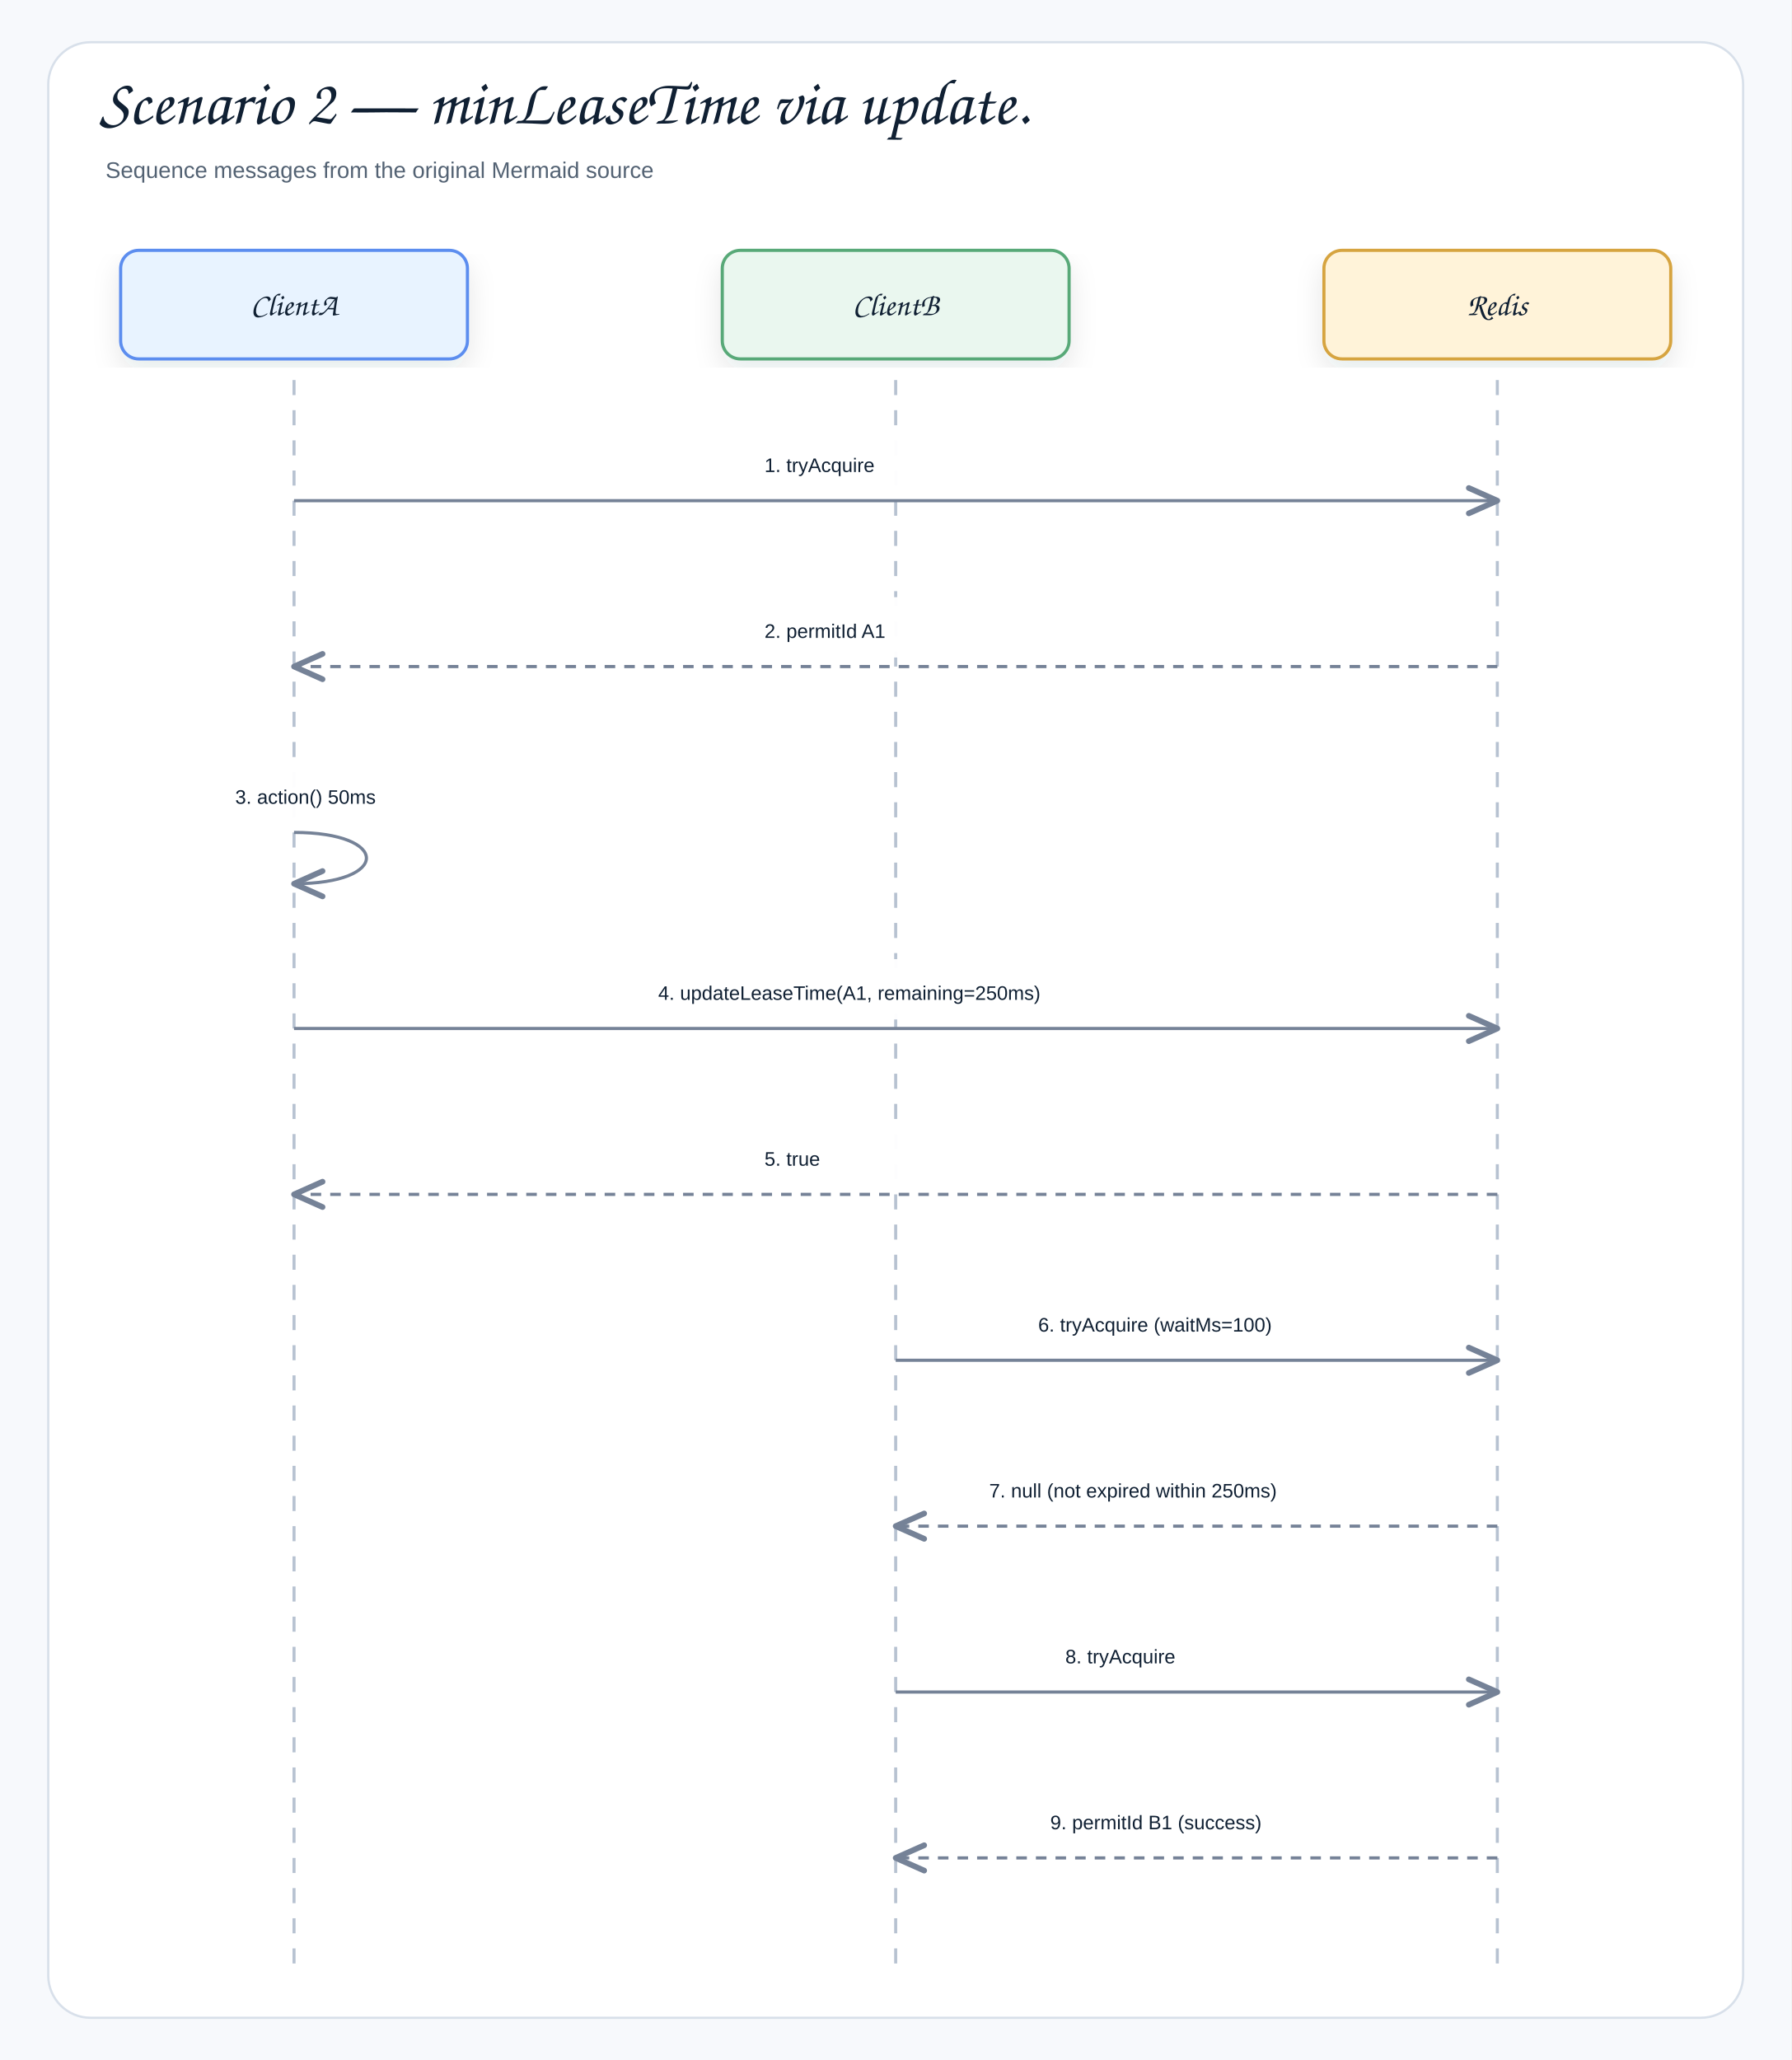
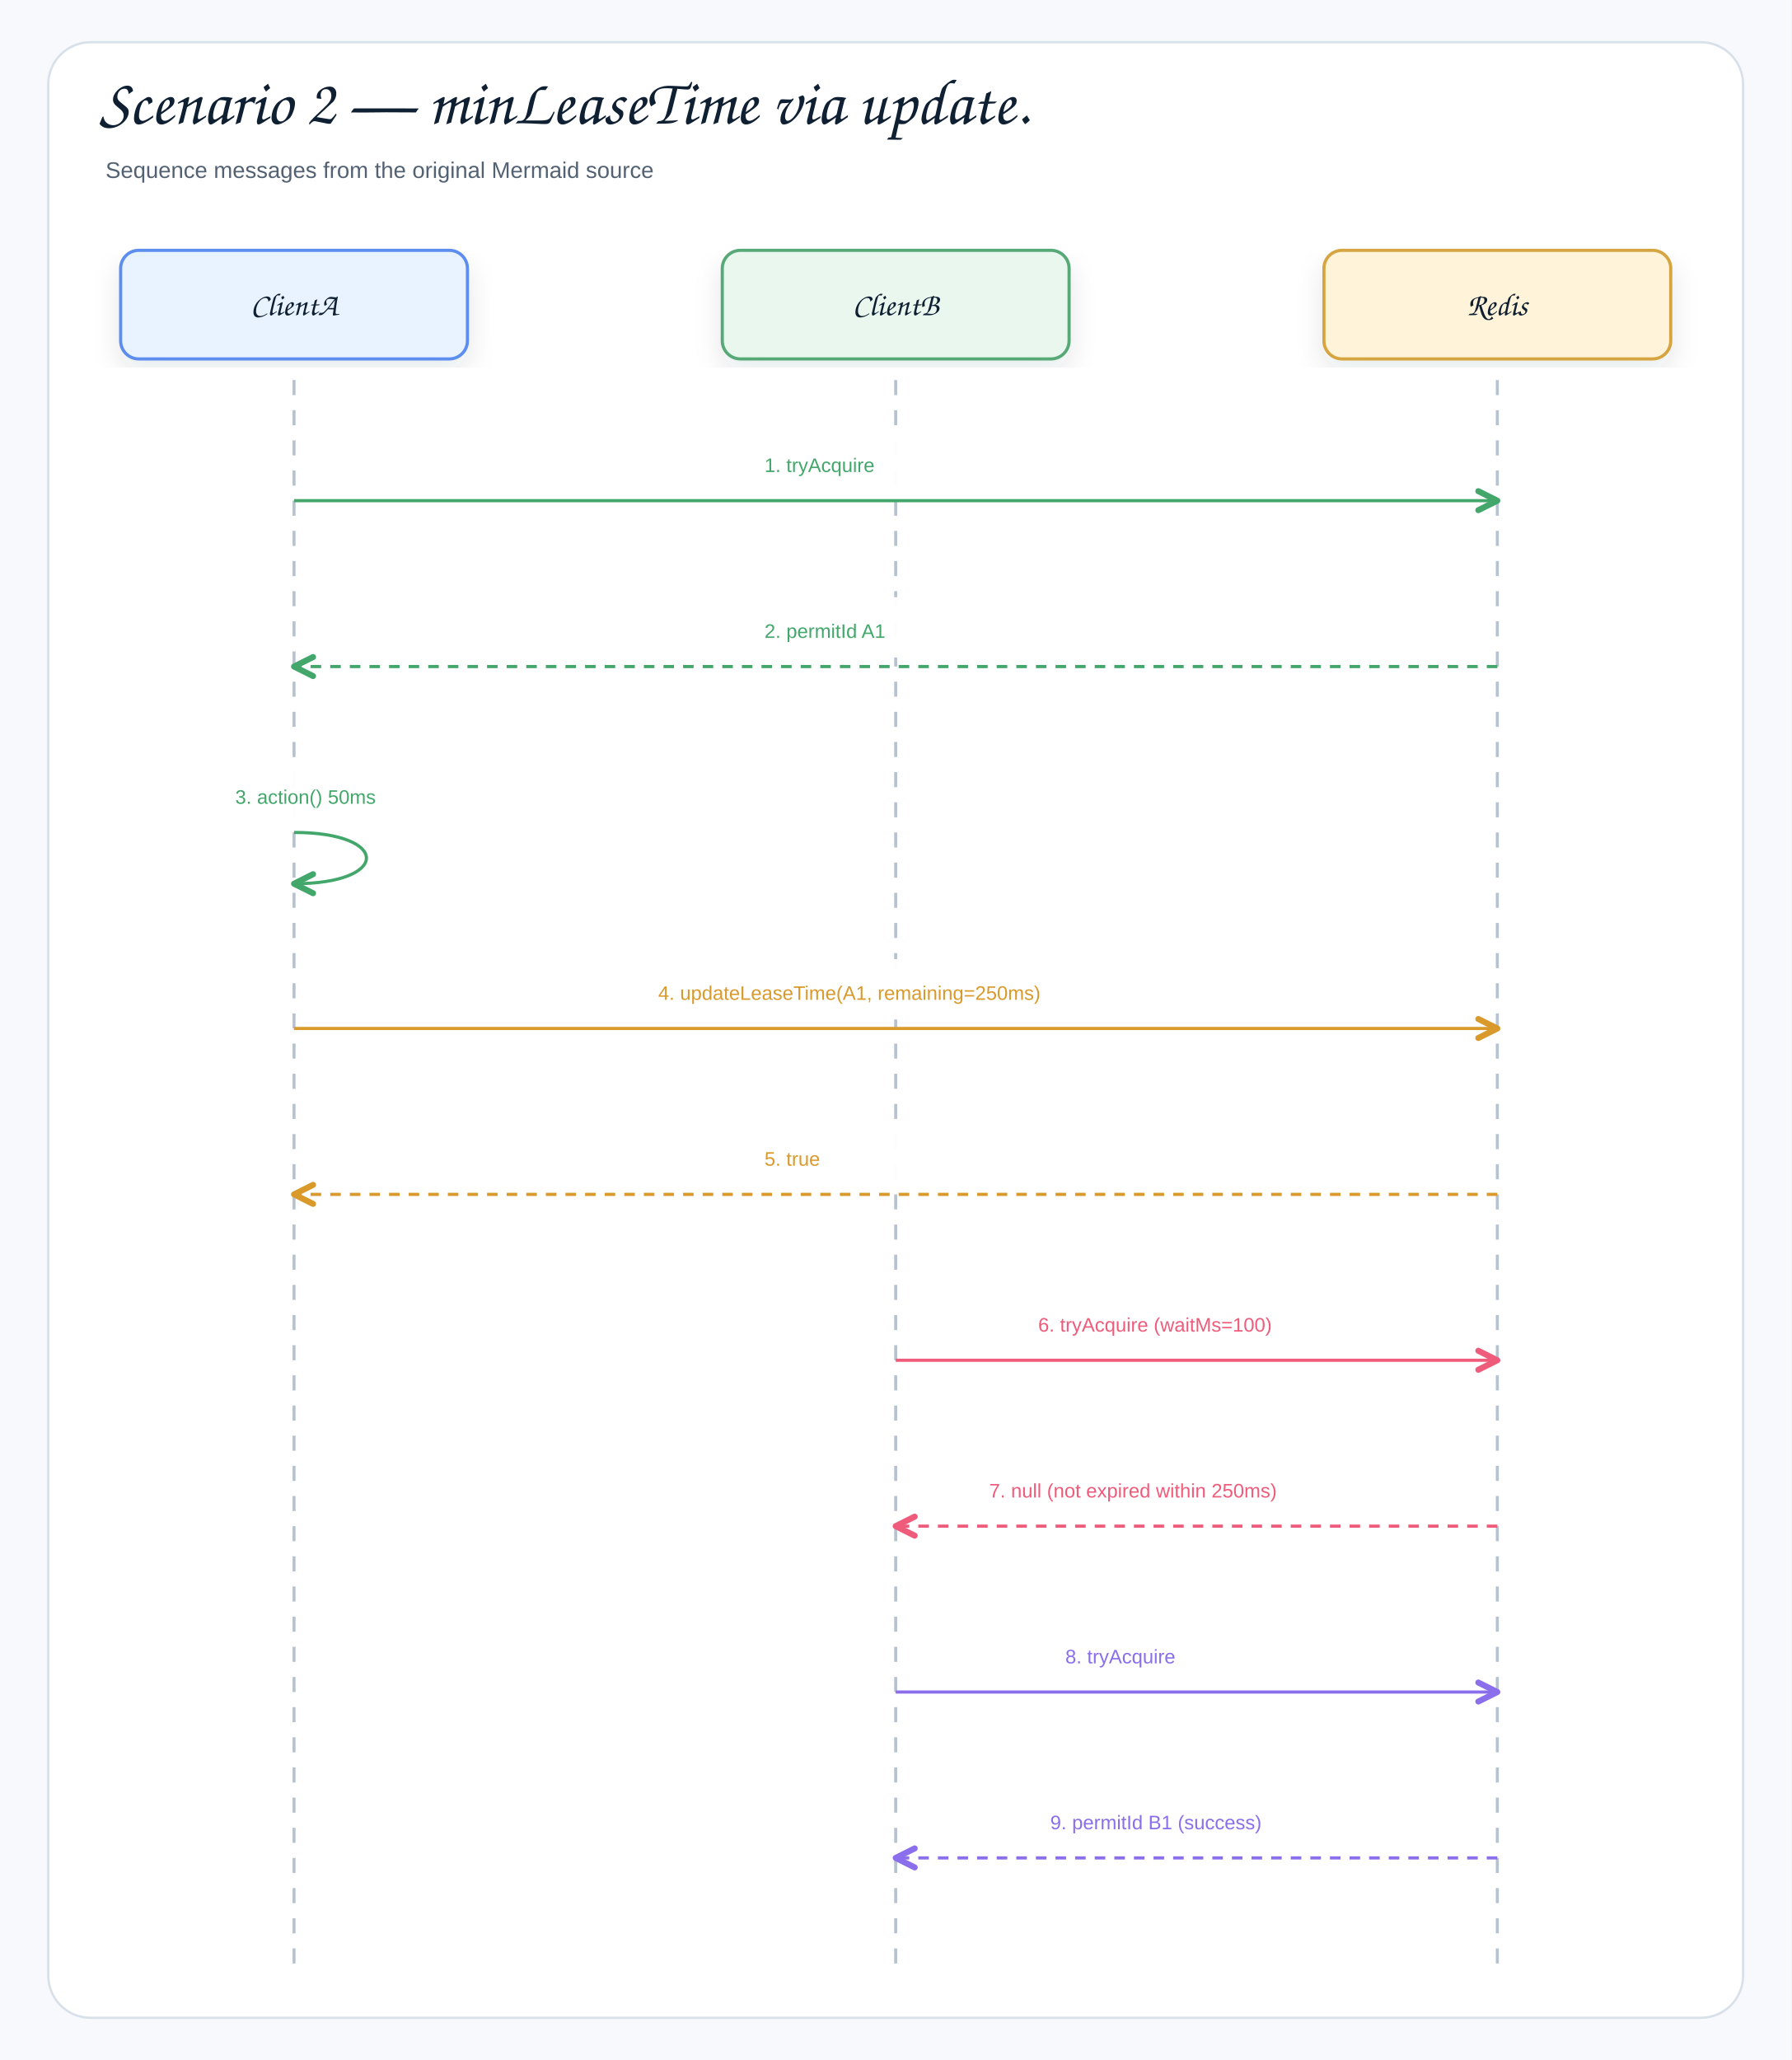
<svg xmlns="http://www.w3.org/2000/svg" width="1188" height="1366" viewBox="0 0 1188 1366" role="img" aria-label="Scenario 2 — minLeaseTime via updateLeaseTime">
  <defs>
    <filter id="shadow" x="-8%" y="-8%" width="116%" height="116%">
      <feDropShadow dx="0" dy="8" stdDeviation="9" flood-color="#1f2937" flood-opacity="0.10" />
    </filter>
    <marker id="openArrow" markerWidth="12" markerHeight="10" refX="10" refY="5" orient="auto" markerUnits="strokeWidth">
      <path d="M 1 1 L 10 5 L 1 9" fill="none" stroke="#758297" stroke-width="1.8" stroke-linecap="round" stroke-linejoin="round" />
    </marker>
    <marker id="inherit" markerWidth="14" markerHeight="12" refX="12" refY="6" orient="auto" markerUnits="strokeWidth">
      <path d="M 0 1 L 12 6 L 0 11 Z" fill="#ffffff" stroke="#758297" stroke-width="1.8" />
    </marker>
    <style>
    .canvas{fill:#f7f9fc}.frame{fill:#fff;stroke:#d8e0ea;stroke-width:1.5}
    .title{font-family:"Architects Daughter","Comic Mono","Comic Sans MS","Comic Sans",cursive;font-size:43px;font-weight:400;fill:#102033}
    .subtitle{font-family:"Comic Mono","Comic Sans MS","Comic Sans","Comic Neue",Arial,sans-serif;font-size:15px;font-weight:400;fill:#536273}
    .label{font-family:"Architects Daughter","Comic Mono","Comic Sans MS","Comic Sans",cursive;font-size:25px;font-weight:400;fill:#102033}
    .smallLabel{font-family:"Architects Daughter","Comic Mono","Comic Sans MS","Comic Sans",cursive;font-size:21px;font-weight:400;fill:#102033}
    .mono{font-family:"Comic Mono","Comic Sans MS","Comic Sans","Comic Neue",Arial,sans-serif;font-size:12px;font-weight:400;fill:#102033}
    .small{font-family:"Comic Mono","Comic Sans MS","Comic Sans","Comic Neue",Arial,sans-serif;font-size:12px;font-weight:400;fill:#536273}
    .strong{font-family:"Comic Mono","Comic Sans MS","Comic Sans","Comic Neue",Arial,sans-serif;font-size:13px;font-weight:400;fill:#102033}
    .card{stroke-width:2.1;filter:url(#shadow)}.compartment{stroke-width:1.5;fill:none}
    .line{stroke:#758297;stroke-width:2.1;fill:none;marker-end:url(#openArrow)}
    .plainLine{stroke:#758297;stroke-width:2.1;fill:none}
    .dashed{stroke:#758297;stroke-width:2.1;stroke-dasharray:7 6;fill:none;marker-end:url(#openArrow)}
    .inheritLine{stroke:#758297;stroke-width:2.2;fill:none;marker-end:url(#inherit)}
    .implLine{stroke:#758297;stroke-width:2.2;stroke-dasharray:8 7;fill:none;marker-end:url(#inherit)}
  </style>
+     <marker id="semanticArrow-neutral" markerWidth="8" markerHeight="8" refX="7" refY="4" orient="auto" markerUnits="strokeWidth">
+       <path d="M 1 1 L 7 4 L 1 7" fill="none" stroke="#758297" stroke-width="1.9" stroke-linecap="round" stroke-linejoin="round" />
+     </marker>
+     <marker id="semanticArrow-leader" markerWidth="8" markerHeight="8" refX="7" refY="4" orient="auto" markerUnits="strokeWidth">
+       <path d="M 1 1 L 7 4 L 1 7" fill="none" stroke="#43A76B" stroke-width="1.9" stroke-linecap="round" stroke-linejoin="round" />
+     </marker>
+     <marker id="semanticArrow-skipped" markerWidth="8" markerHeight="8" refX="7" refY="4" orient="auto" markerUnits="strokeWidth">
+       <path d="M 1 1 L 7 4 L 1 7" fill="none" stroke="#EF5B7A" stroke-width="1.9" stroke-linecap="round" stroke-linejoin="round" />
+     </marker>
+     <marker id="semanticArrow-contention" markerWidth="8" markerHeight="8" refX="7" refY="4" orient="auto" markerUnits="strokeWidth">
+       <path d="M 1 1 L 7 4 L 1 7" fill="none" stroke="#D99A2B" stroke-width="1.9" stroke-linecap="round" stroke-linejoin="round" />
+     </marker>
+     <marker id="semanticArrow-reacquire" markerWidth="8" markerHeight="8" refX="7" refY="4" orient="auto" markerUnits="strokeWidth">
+       <path d="M 1 1 L 7 4 L 1 7" fill="none" stroke="#8B6EEB" stroke-width="1.9" stroke-linecap="round" stroke-linejoin="round" />
+     </marker>
  </defs>
  <rect class="canvas" width="1188" height="1366" />
  <rect class="frame" x="32" y="28" width="1124" height="1310" rx="28" />
  <text class="title" x="66" y="82">Scenario 2 — minLeaseTime via update.</text>
  <text class="subtitle" x="70" y="118">Sequence messages from the original Mermaid source</text>
  <rect class="card" x="80" y="166" width="230" height="72" rx="12" fill="#E8F3FF" stroke="#5B8DEF" />
  <text class="smallLabel" x="195" y="209" text-anchor="middle">ClientA</text>
  <line class="lifeline" x1="195" y1="252" x2="195" y2="1306" stroke="#b7c2d1" stroke-width="2" stroke-dasharray="10 10" />
  <rect class="card" x="479" y="166" width="230" height="72" rx="12" fill="#EAF7EF" stroke="#58A978" />
  <text class="smallLabel" x="594" y="209" text-anchor="middle">ClientB</text>
  <line class="lifeline" x1="594" y1="252" x2="594" y2="1306" stroke="#b7c2d1" stroke-width="2" stroke-dasharray="10 10" />
  <rect class="card" x="878" y="166" width="230" height="72" rx="12" fill="#FFF3D9" stroke="#D6A441" />
  <text class="smallLabel" x="993" y="209" text-anchor="middle">Redis</text>
  <line class="lifeline" x1="993" y1="252" x2="993" y2="1306" stroke="#b7c2d1" stroke-width="2" stroke-dasharray="10 10" />
  <rect x="489" y="286" width="210" height="40" rx="67" fill="#ffffff" opacity="0.97" />
-   <text class="strong" x="507" y="313" text-anchor="start">1. tryAcquire</text>
-   <path class="line" d="M195 332 L993 332" />
+   <text class="strong" x="507" y="313" text-anchor="start" style="fill:#43A76B">1. tryAcquire</text>
+   <path class="line" d="M195 332 L993 332" data-route-tone="leader" style="stroke:#43A76B;marker-end:url(#semanticArrow-leader)" />
  <rect x="489" y="396" width="210" height="40" rx="67" fill="#ffffff" opacity="0.97" />
-   <text class="strong" x="507" y="423" text-anchor="start">2. permitId A1</text>
-   <path class="dashed" d="M993 442 L195 442" />
+   <text class="strong" x="507" y="423" text-anchor="start" style="fill:#43A76B">2. permitId A1</text>
+   <path class="dashed" d="M993 442 L195 442" data-route-tone="leader" style="stroke:#43A76B;marker-end:url(#semanticArrow-leader)" />
  <rect x="138" y="506" width="210" height="40" rx="67" fill="#ffffff" opacity="0.97" />
-   <text class="strong" x="156" y="533" text-anchor="start">3. action() 50ms</text>
-   <path class="line" d="M195 552 C259 552 259 586 195 586" />
+   <text class="strong" x="156" y="533" text-anchor="start" style="fill:#43A76B">3. action() 50ms</text>
+   <path class="line" d="M195 552 C259 552 259 586 195 586" data-route-tone="leader" style="stroke:#43A76B;marker-end:url(#semanticArrow-leader)" />
  <rect x="418.5" y="636" width="351" height="40" rx="67" fill="#ffffff" opacity="0.97" />
-   <text class="strong" x="436.5" y="663" text-anchor="start">4. updateLeaseTime(A1, remaining=250ms)</text>
-   <path class="line" d="M195 682 L993 682" />
+   <text class="strong" x="436.5" y="663" text-anchor="start" style="fill:#D99A2B">4. updateLeaseTime(A1, remaining=250ms)</text>
+   <path class="line" d="M195 682 L993 682" data-route-tone="contention" style="stroke:#D99A2B;marker-end:url(#semanticArrow-contention)" />
  <rect x="489" y="746" width="210" height="40" rx="67" fill="#ffffff" opacity="0.97" />
-   <text class="strong" x="507" y="773" text-anchor="start">5. true</text>
-   <path class="dashed" d="M993 792 L195 792" />
+   <text class="strong" x="507" y="773" text-anchor="start" style="fill:#D99A2B">5. true</text>
+   <path class="dashed" d="M993 792 L195 792" data-route-tone="contention" style="stroke:#D99A2B;marker-end:url(#semanticArrow-contention)" />
  <rect x="670.5" y="856" width="246" height="40" rx="67" fill="#ffffff" opacity="0.97" />
-   <text class="strong" x="688.5" y="883" text-anchor="start">6. tryAcquire (waitMs=100)</text>
-   <path class="line" d="M594 902 L993 902" />
+   <text class="strong" x="688.5" y="883" text-anchor="start" style="fill:#EF5B7A">6. tryAcquire (waitMs=100)</text>
+   <path class="line" d="M594 902 L993 902" data-route-tone="skipped" style="stroke:#EF5B7A;marker-end:url(#semanticArrow-skipped)" />
  <rect x="638" y="966" width="311" height="40" rx="67" fill="#ffffff" opacity="0.97" />
-   <text class="strong" x="656" y="993" text-anchor="start">7. null (not expired within 250ms)</text>
-   <path class="dashed" d="M993 1012 L594 1012" />
+   <text class="strong" x="656" y="993" text-anchor="start" style="fill:#EF5B7A">7. null (not expired within 250ms)</text>
+   <path class="dashed" d="M993 1012 L594 1012" data-route-tone="skipped" style="stroke:#EF5B7A;marker-end:url(#semanticArrow-skipped)" />
  <rect x="688.5" y="1076" width="210" height="40" rx="67" fill="#ffffff" opacity="0.97" />
-   <text class="strong" x="706.5" y="1103" text-anchor="start">8. tryAcquire</text>
-   <path class="line" d="M594 1122 L993 1122" />
+   <text class="strong" x="706.5" y="1103" text-anchor="start" style="fill:#8B6EEB">8. tryAcquire</text>
+   <path class="line" d="M594 1122 L993 1122" data-route-tone="reacquire" style="stroke:#8B6EEB;marker-end:url(#semanticArrow-reacquire)" />
  <rect x="678.5" y="1186" width="230" height="40" rx="67" fill="#ffffff" opacity="0.97" />
-   <text class="strong" x="696.5" y="1213" text-anchor="start">9. permitId B1 (success)</text>
-   <path class="dashed" d="M993 1232 L594 1232" />
+   <text class="strong" x="696.5" y="1213" text-anchor="start" style="fill:#8B6EEB">9. permitId B1 (success)</text>
+   <path class="dashed" d="M993 1232 L594 1232" data-route-tone="reacquire" style="stroke:#8B6EEB;marker-end:url(#semanticArrow-reacquire)" />
</svg>
